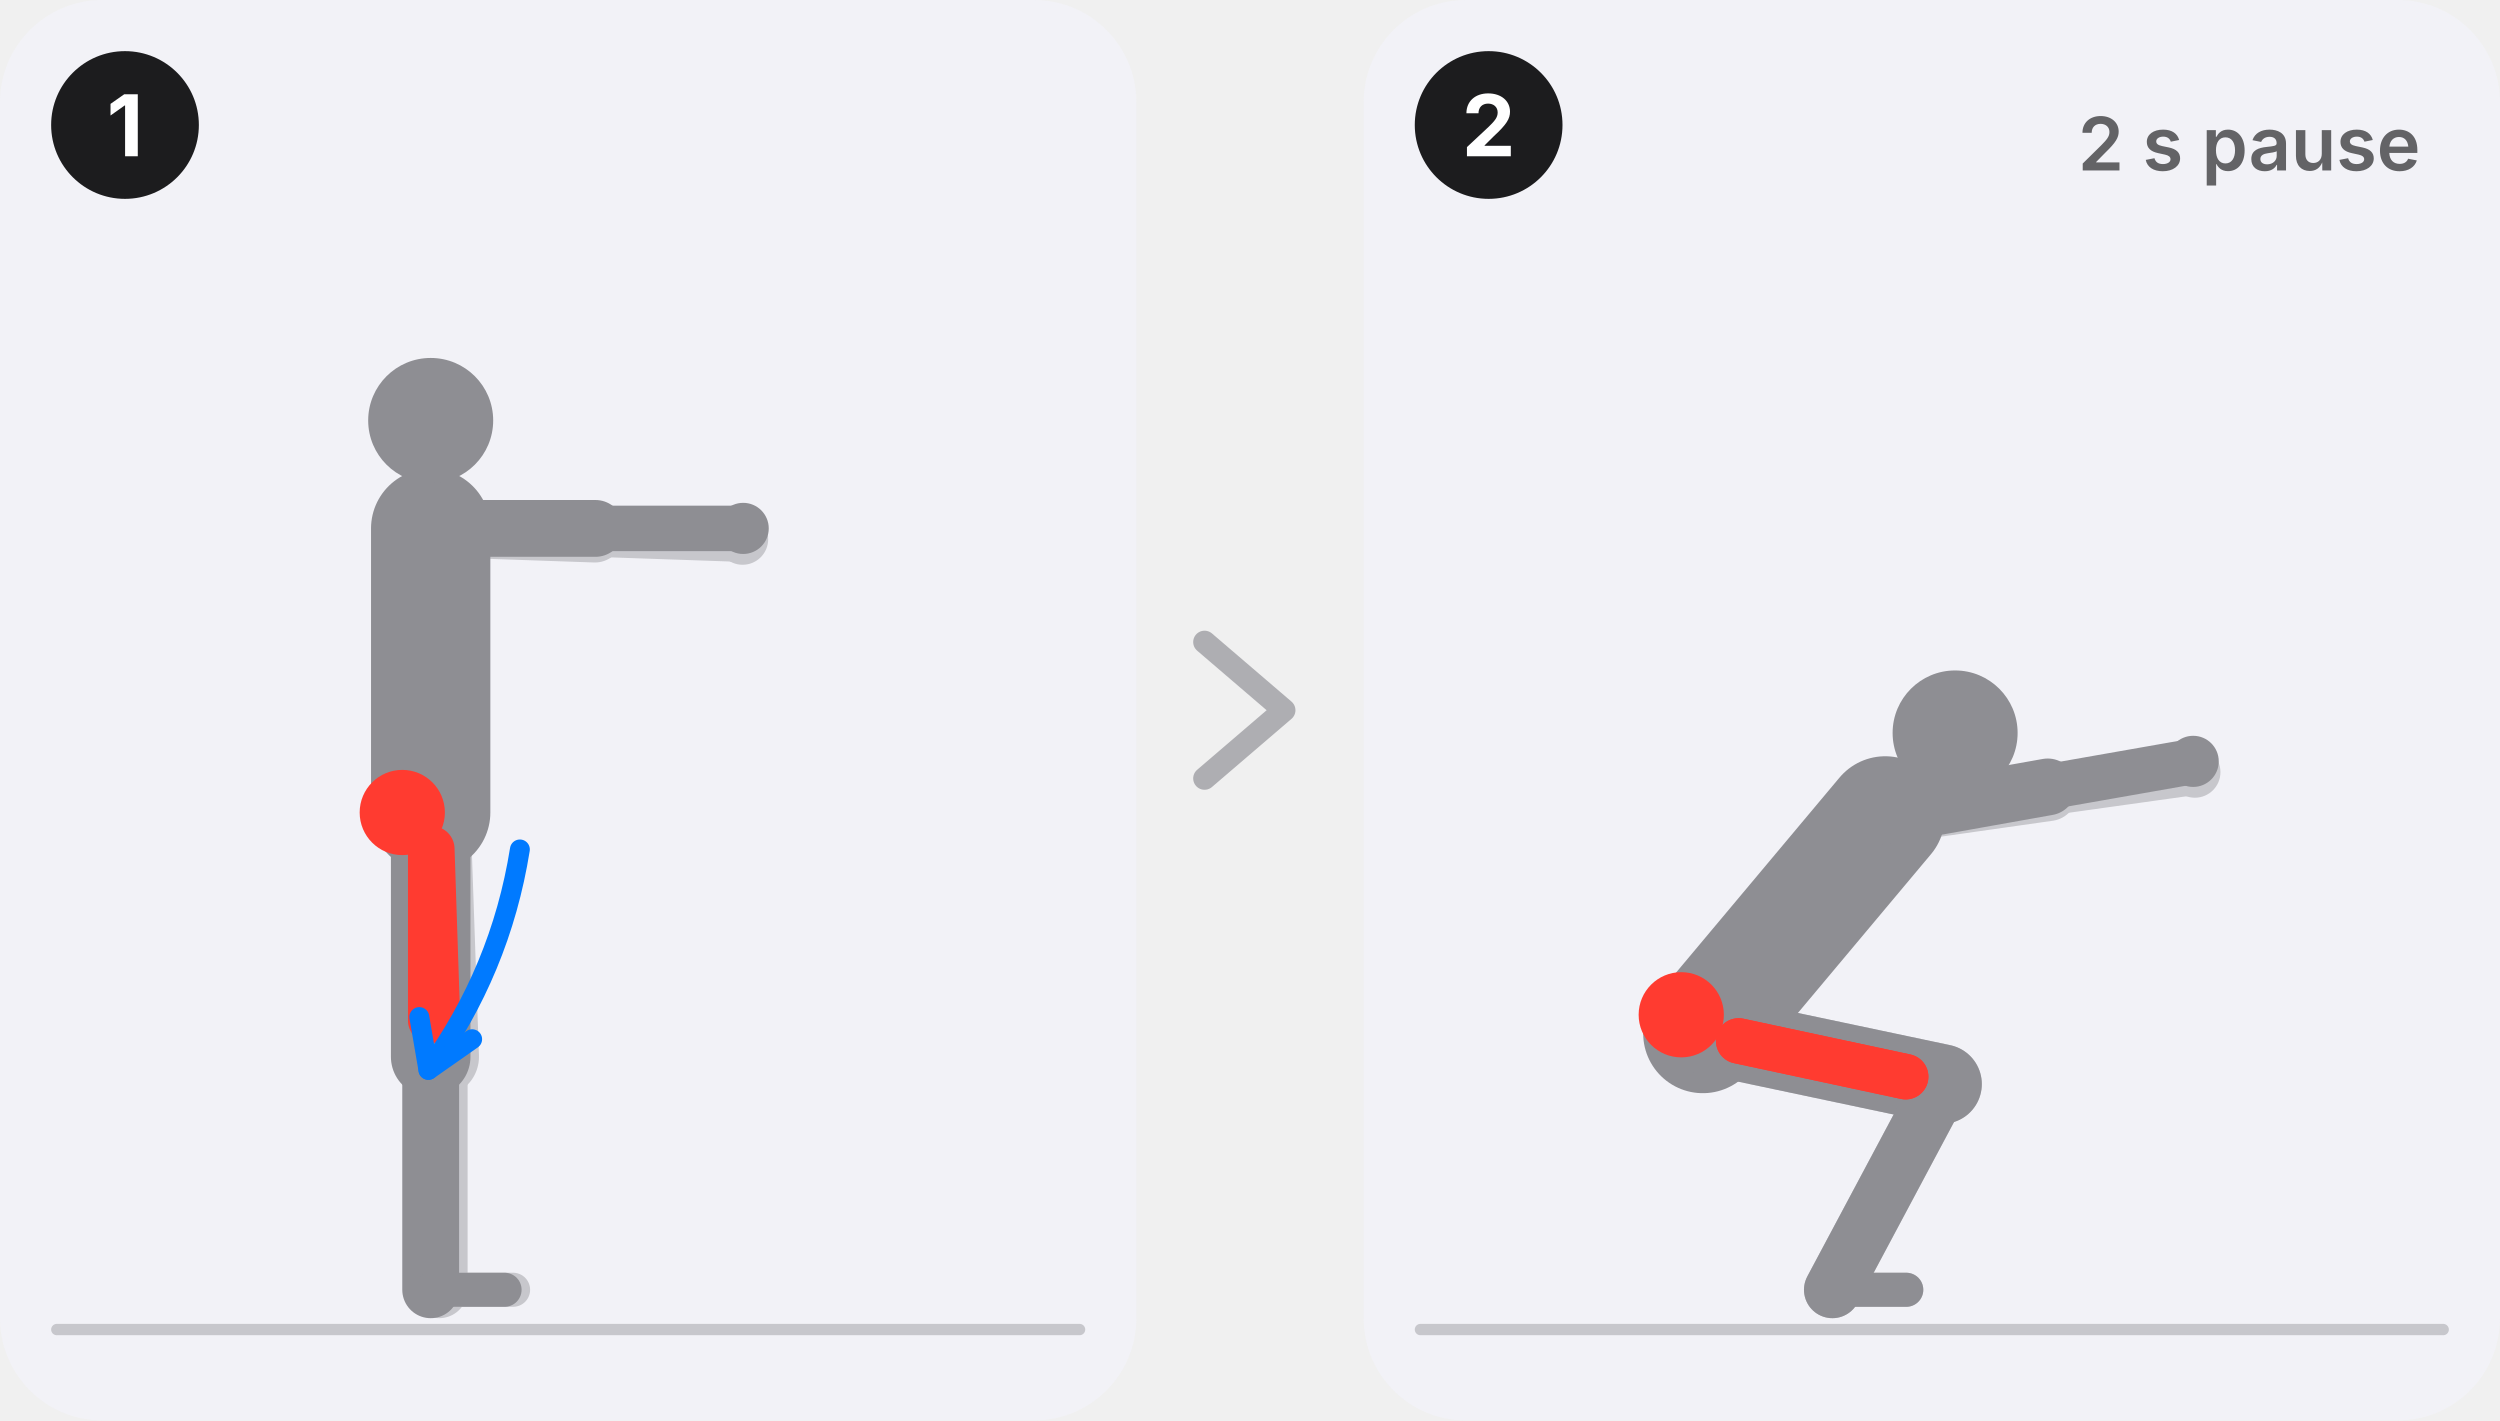
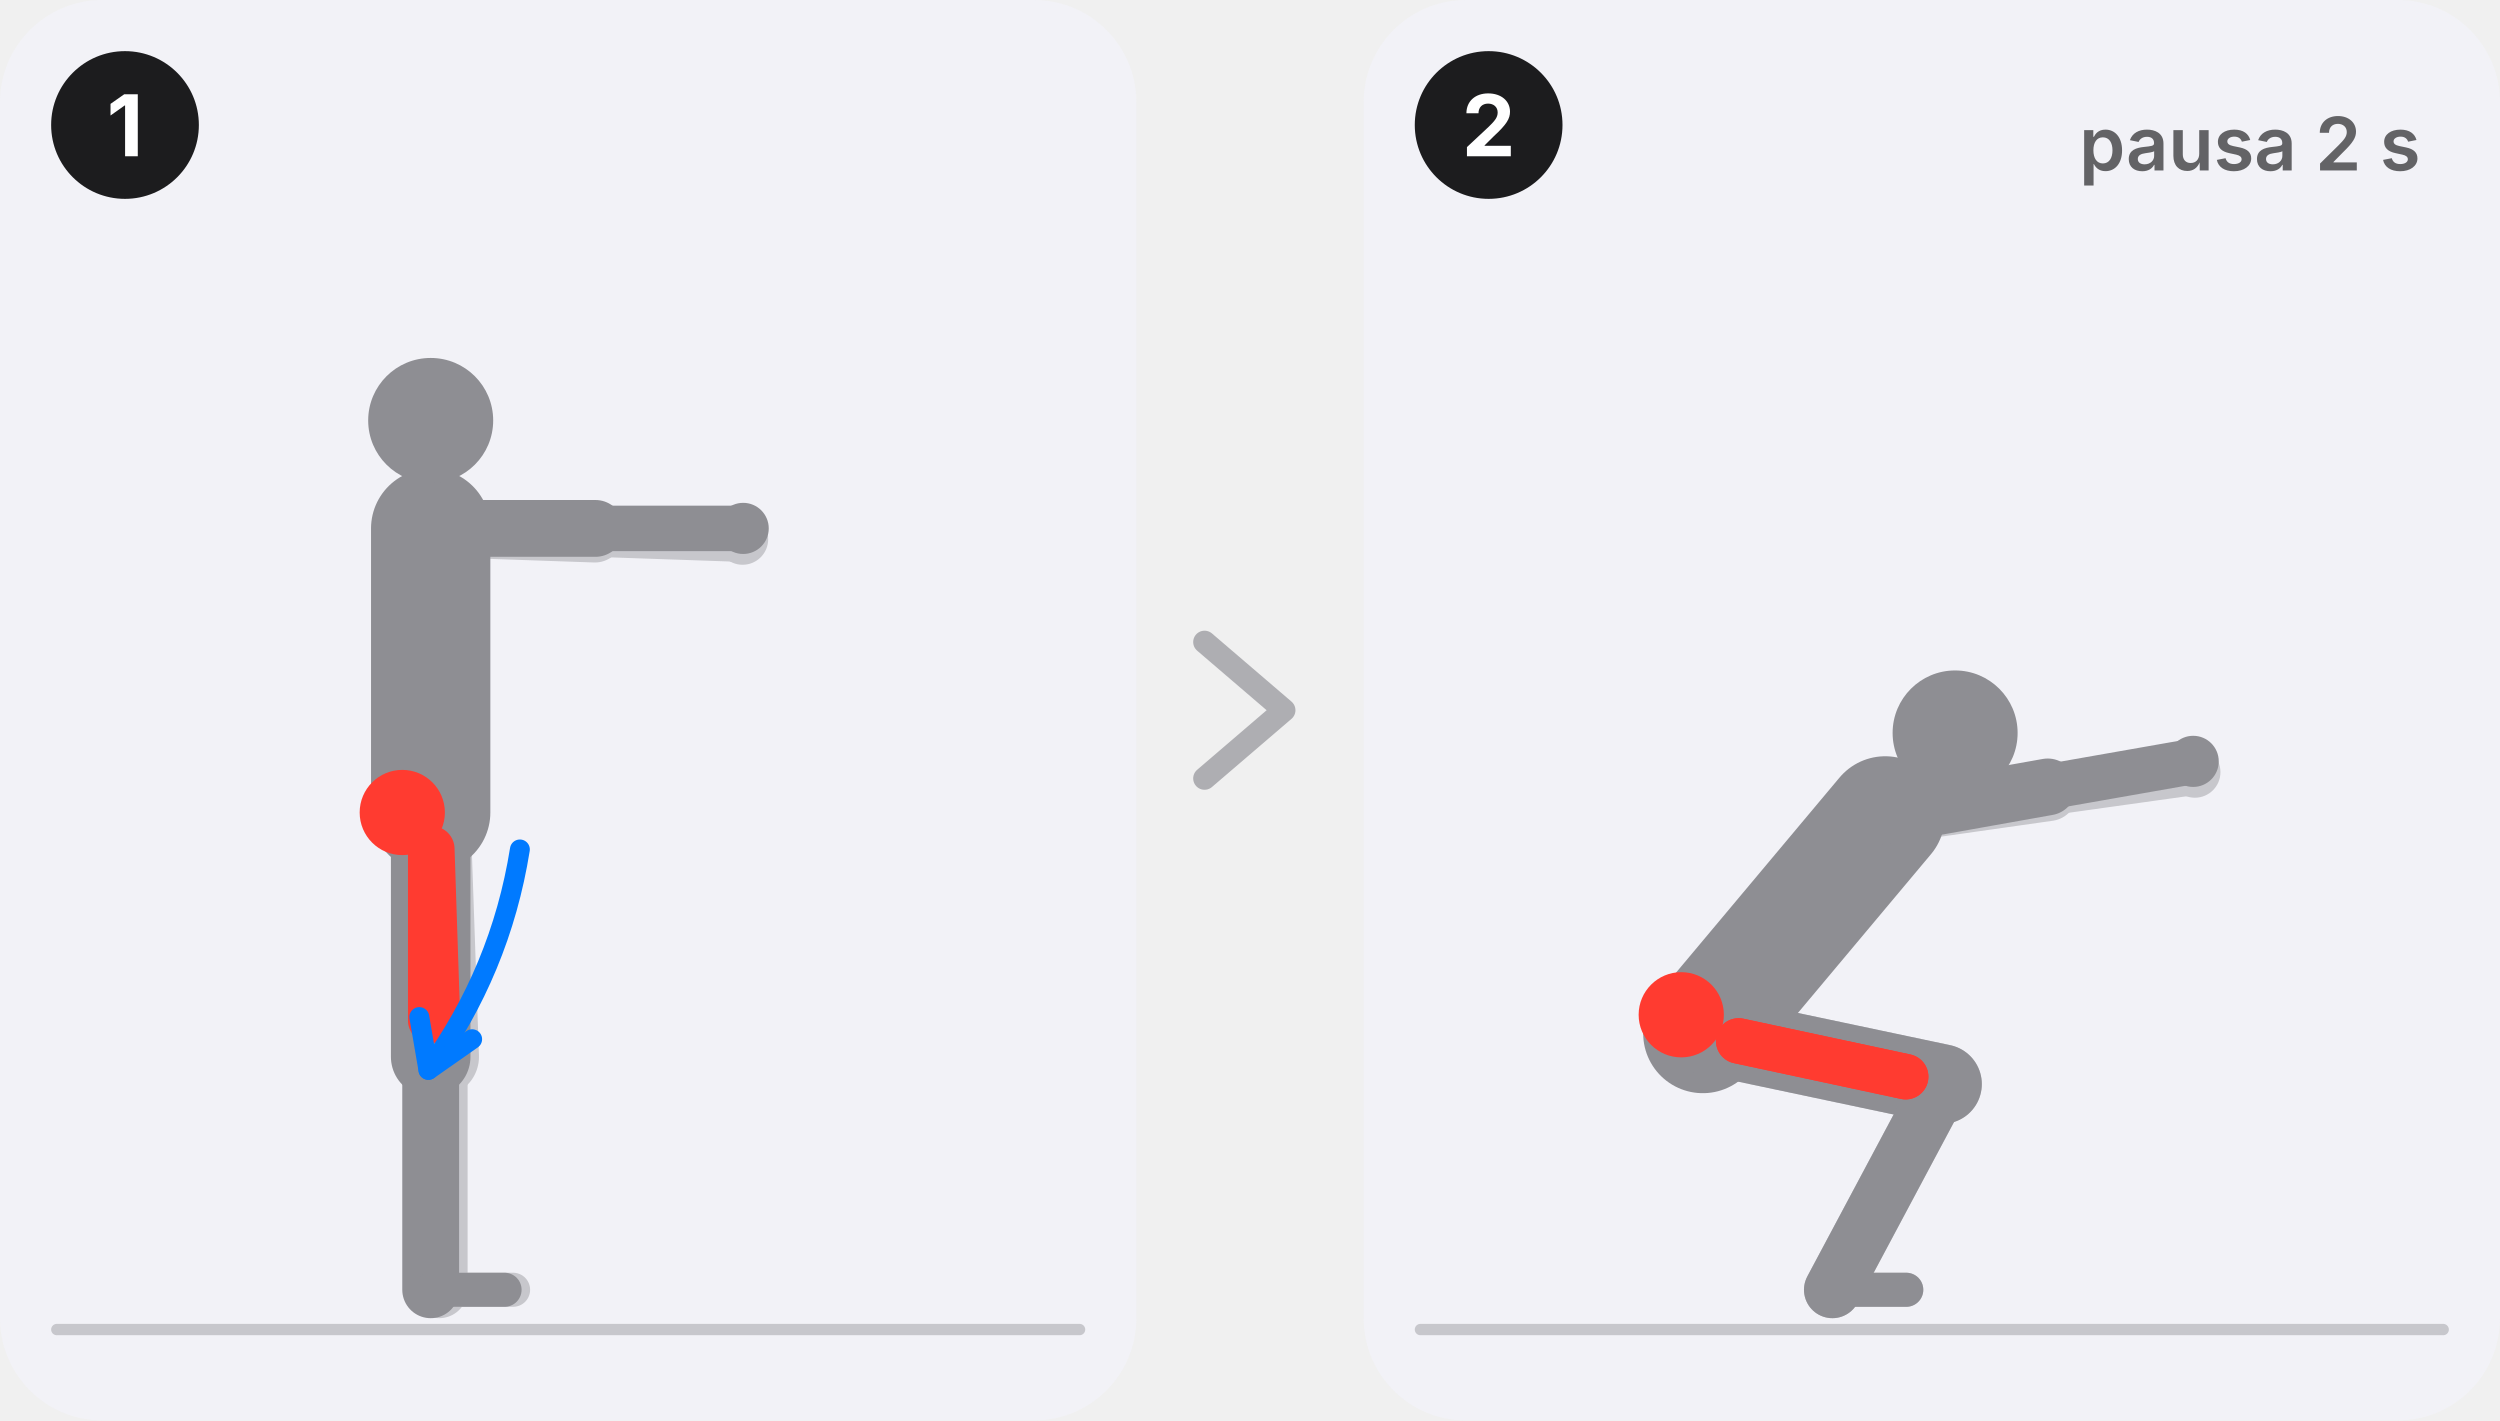
<svg xmlns="http://www.w3.org/2000/svg" viewBox="0 0 440 250" role="img" aria-label="squat-pausa">
  <style>
.sfondo{fill:#F2F2F7}.terra{stroke:#C7C7CC}.corpo{stroke:#8E8E93;fill:#8E8E93}.lontano{stroke:#C7C7CC;fill:#C7C7CC}
.muscolo{stroke:#FF3B30;fill:#FF3B30}line,path{stroke-linecap:round;stroke-linejoin:round}line.corpo,line.lontano,line.muscolo,path.corpo{fill:none}
.pieno{stroke:none}.freccia{fill:none;stroke:#007AFF;stroke-width:3.5}.tappetino{fill:#B9CBE4}.muro{fill:#D1D1D6}
.num{fill:#FFFFFF;font:700 15px -apple-system,system-ui,sans-serif}.bollo{fill:#1C1C1E}.tra{fill:none;stroke:#AEAEB2;stroke-width:4}
.etichetta{fill:#636366;font:600 13px -apple-system,system-ui,sans-serif}
@media (prefers-color-scheme:dark){.sfondo{fill:#2C2C2E}.terra{stroke:#48484A}.corpo{stroke:#AEAEB2;fill:#AEAEB2}.lontano{stroke:#636366;fill:#636366}
.muscolo{stroke:#FF453A;fill:#FF453A}.freccia{stroke:#0A84FF}.tappetino{fill:#3A4A63}.muro{fill:#48484A}.bollo{fill:#F2F2F7}.num{fill:#1C1C1E}
.tra{stroke:#636366}.etichetta{fill:#AEAEB2}}</style>
  <g>
    <rect x="0" y="0" width="200" height="250" rx="18" class="sfondo" />
    <line x1="10" y1="234" x2="190" y2="234" stroke-width="2" class="terra" />
    <line x1="75.8" y1="93" x2="104.7" y2="94" stroke-width="10" class="lontano" />
    <line x1="104.7" y1="94" x2="130.7" y2="94.9" stroke-width="8" class="lontano" />
    <circle cx="130.7" cy="94.9" r="4.5" class="lontano pieno" />
    <line x1="75.8" y1="143" x2="77.3" y2="186" stroke-width="14" class="lontano" />
    <line x1="77.3" y1="186" x2="77.3" y2="227" stroke-width="10" class="lontano" />
    <line x1="77.3" y1="227" x2="90.3" y2="227" stroke-width="6" class="lontano" />
    <line x1="75.8" y1="143" x2="75.8" y2="93" stroke-width="21" class="corpo" />
    <line x1="75.8" y1="93" x2="75.8" y2="85" stroke-width="8" class="corpo" />
    <circle cx="75.8" cy="74" r="11" class="corpo pieno" />
    <line x1="75.8" y1="143" x2="75.8" y2="186" stroke-width="14" class="corpo" />
    <line x1="75.8" y1="186" x2="75.8" y2="227" stroke-width="10" class="corpo" />
    <line x1="75.8" y1="227" x2="88.8" y2="227" stroke-width="6" class="corpo" />
    <line x1="75.8" y1="93" x2="104.8" y2="93" stroke-width="10" class="corpo" />
    <line x1="104.8" y1="93" x2="130.8" y2="93" stroke-width="8" class="corpo" />
    <circle cx="130.8" cy="93" r="4.5" class="corpo pieno" />
    <line x1="76" y1="149.4" x2="77" y2="179.5" stroke-width="8" class="muscolo" />
    <line x1="75.8" y1="149.5" x2="75.8" y2="179.6" stroke-width="8" class="muscolo" />
    <circle cx="70.8" cy="143" r="7.5" class="muscolo pieno" />
    <path d="M91.5 149.5 Q88.1 170.8 75.4 188.3" class="freccia" />
    <path d="M73.8 179 L75.4 188.3 L83.1 182.9" class="freccia" />
    <circle cx="22" cy="22" r="13" class="bollo" />
    <text x="22" y="27.5" text-anchor="middle" class="num">1</text>
  </g>
  <path d="M212 113 L226 125 L212 137" class="tra" />
  <g>
    <rect x="240" y="0" width="200" height="250" rx="18" class="sfondo" />
    <line x1="250" y1="234" x2="430" y2="234" stroke-width="2" class="terra" />
    <line x1="331.8" y1="143.6" x2="360.6" y2="139.5" stroke-width="10" class="lontano" />
    <line x1="360.6" y1="139.5" x2="386.3" y2="135.9" stroke-width="8" class="lontano" />
    <circle cx="386.3" cy="135.9" r="4.5" class="lontano pieno" />
    <line x1="299.7" y1="181.9" x2="341.8" y2="190.8" stroke-width="14" class="lontano" />
    <line x1="341.8" y1="190.8" x2="322.5" y2="227" stroke-width="10" class="lontano" />
    <line x1="322.5" y1="227" x2="335.5" y2="227" stroke-width="6" class="lontano" />
    <line x1="299.7" y1="181.9" x2="331.8" y2="143.6" stroke-width="21" class="corpo" />
    <line x1="331.8" y1="143.6" x2="337" y2="137.4" stroke-width="8" class="corpo" />
    <circle cx="344.1" cy="129" r="11" class="corpo pieno" />
    <line x1="299.7" y1="181.9" x2="341.8" y2="190.8" stroke-width="14" class="corpo" />
    <line x1="341.8" y1="190.8" x2="322.5" y2="227" stroke-width="10" class="corpo" />
    <line x1="322.5" y1="227" x2="335.5" y2="227" stroke-width="6" class="corpo" />
    <line x1="331.8" y1="143.6" x2="360.4" y2="138.5" stroke-width="10" class="corpo" />
    <line x1="360.4" y1="138.5" x2="386" y2="134" stroke-width="8" class="corpo" />
    <circle cx="386" cy="134" r="4.5" class="corpo pieno" />
    <line x1="306" y1="183.2" x2="335.4" y2="189.5" stroke-width="8" class="muscolo" />
    <line x1="306" y1="183.2" x2="335.4" y2="189.5" stroke-width="8" class="muscolo" />
    <circle cx="295.9" cy="178.6" r="7.5" class="muscolo pieno" />
-     <text x="426" y="30" text-anchor="end" class="etichetta">2 s pause</text>
+     <text x="426" y="30" text-anchor="end" class="etichetta">pausa 2 s</text>
    <circle cx="262" cy="22" r="13" class="bollo" />
    <text x="262" y="27.5" text-anchor="middle" class="num">2</text>
  </g>
</svg>
